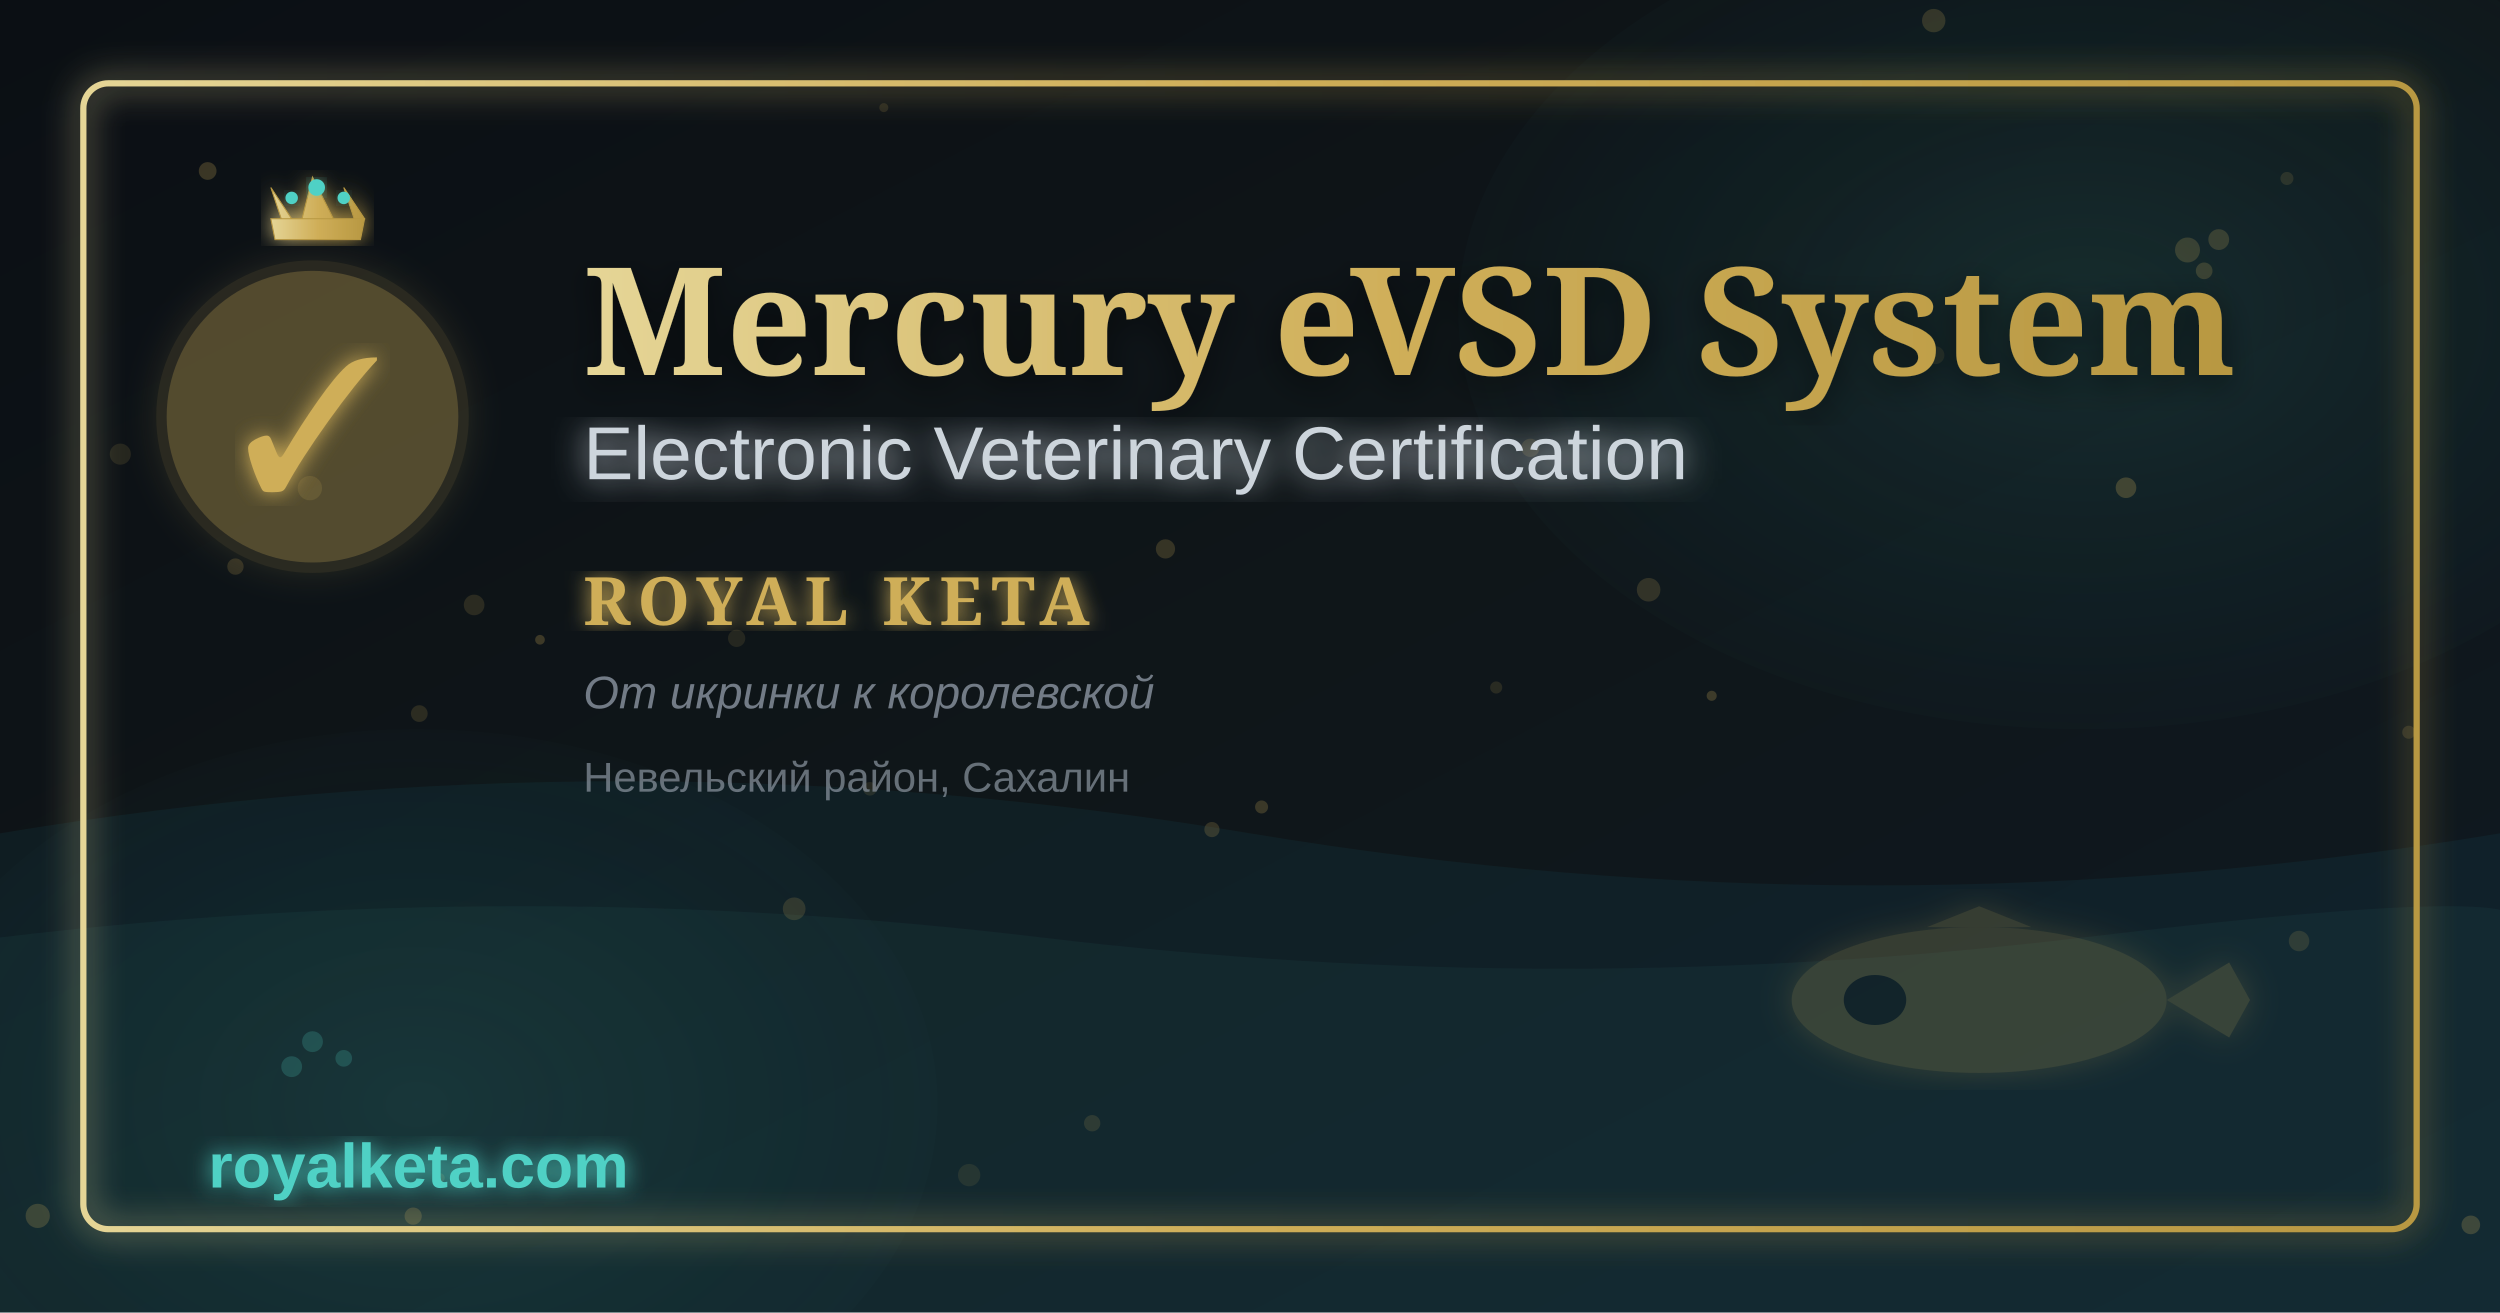
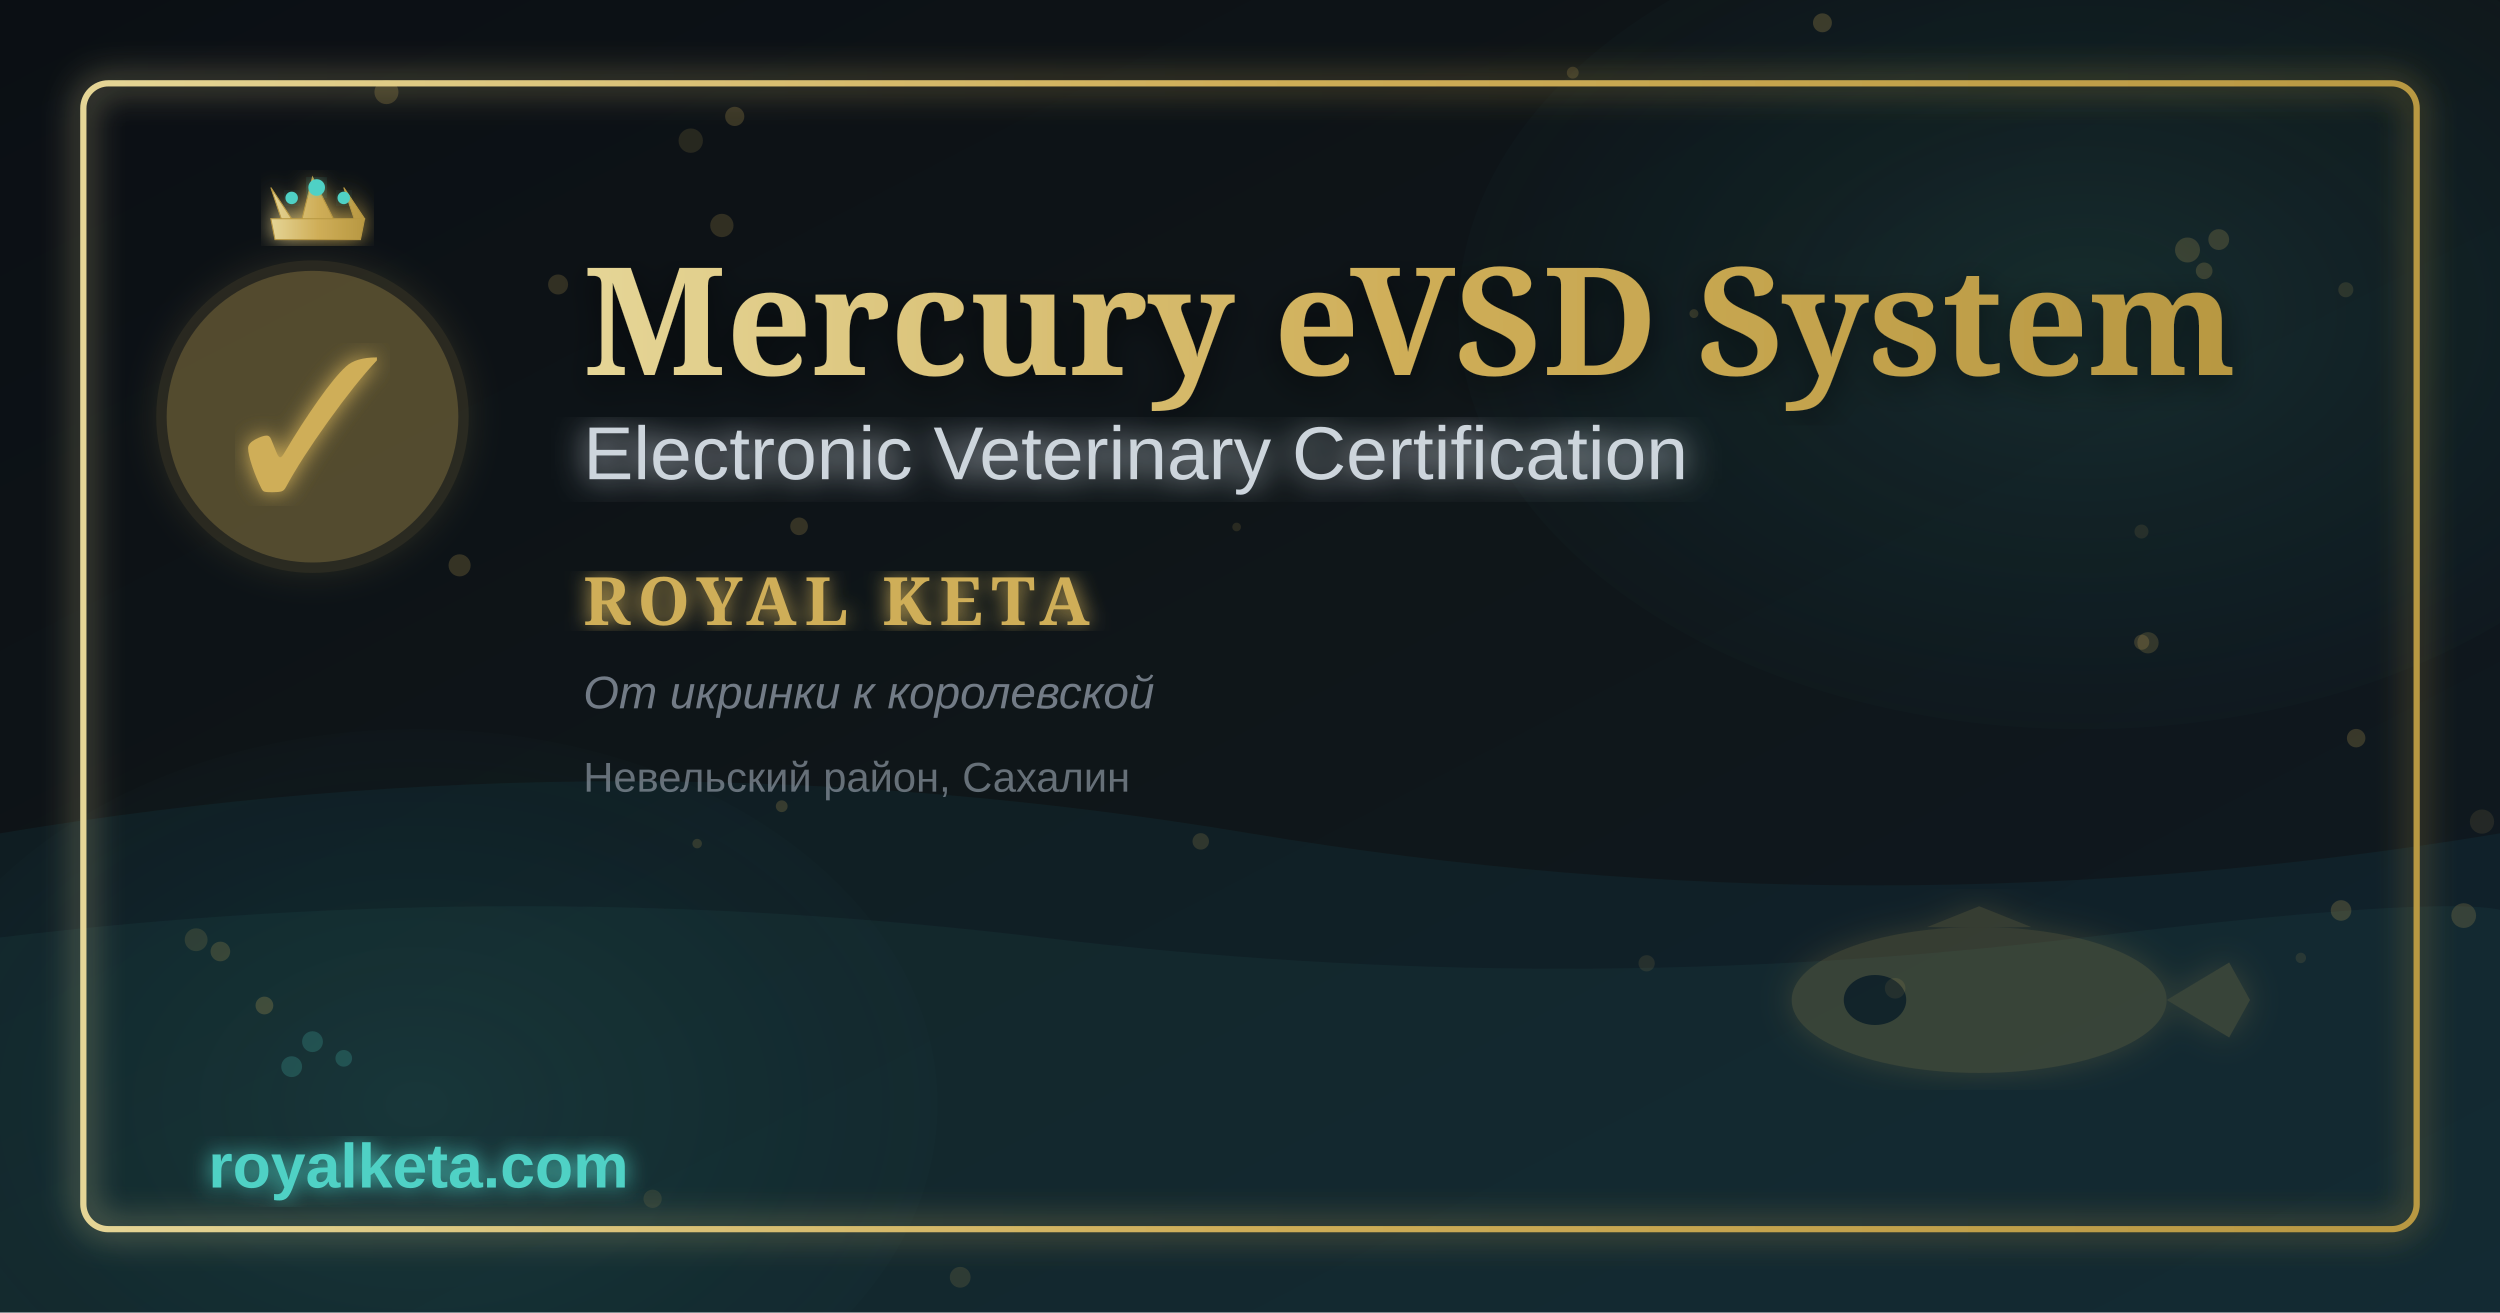
<svg xmlns="http://www.w3.org/2000/svg" width="1200" height="630">
  <defs>
    <linearGradient id="bgGradient" x1="0%" y1="0%" x2="100%" y2="100%">
      <stop offset="0%" style="stop-color:#0B0F14;stop-opacity:1" />
      <stop offset="50%" style="stop-color:#0F1619;stop-opacity:1" />
      <stop offset="100%" style="stop-color:#0F1922;stop-opacity:1" />
    </linearGradient>
    <linearGradient id="goldGradient" x1="0%" y1="0%" x2="100%" y2="0%">
      <stop offset="0%" style="stop-color:#E5D596;stop-opacity:1" />
      <stop offset="50%" style="stop-color:#CFAE58;stop-opacity:1" />
      <stop offset="100%" style="stop-color:#B89842;stop-opacity:1" />
    </linearGradient>
    <radialGradient id="oceanGradient" cx="50%" cy="50%" r="50%">
      <stop offset="0%" style="stop-color:#4FD1C5;stop-opacity:0.3" />
      <stop offset="100%" style="stop-color:#1E90A0;stop-opacity:0.05" />
    </radialGradient>
    <filter id="glow">
      <feGaussianBlur stdDeviation="5" result="coloredBlur" />
      <feMerge>
        <feMergeNode in="coloredBlur" />
        <feMergeNode in="SourceGraphic" />
      </feMerge>
    </filter>
    <filter id="softGlow">
      <feGaussianBlur stdDeviation="8" result="coloredBlur" />
      <feMerge>
        <feMergeNode in="coloredBlur" />
        <feMergeNode in="SourceGraphic" />
      </feMerge>
    </filter>
    <filter id="shadow">
      <feDropShadow dx="0" dy="4" stdDeviation="8" flood-color="#000000" flood-opacity="0.5" />
    </filter>
  </defs>
  <rect width="1200" height="630" fill="url(#bgGradient)" />
  <ellipse cx="1000" cy="150" rx="300" ry="200" fill="url(#oceanGradient)" opacity="0.4" />
  <ellipse cx="200" cy="530" rx="250" ry="180" fill="url(#oceanGradient)" opacity="0.3" />
  <path d="M 0 400 Q 300 350 600 400 T 1200 400 L 1200 630 L 0 630 Z" fill="#1E90A0" opacity="0.08" />
  <path d="M 0 450 Q 250 420 500 450 T 1000 450 T 1200 450 L 1200 630 L 0 630 Z" fill="#4FD1C5" opacity="0.05" />
-   <circle cx="201.26" cy="342.521" r="4.019" fill="#CFAE58" opacity="0.155" />
-   <circle cx="99.674" cy="82.075" r="4.257" fill="#CFAE58" opacity="0.236" />
-   <circle cx="734.588" cy="214.954" r="4.383" fill="#CFAE58" opacity="0.141" />
-   <circle cx="417.557" cy="378.627" r="3.255" fill="#CFAE58" opacity="0.122" />
-   <circle cx="1103.549" cy="451.696" r="4.925" fill="#CFAE58" opacity="0.151" />
-   <circle cx="718.171" cy="329.996" r="2.906" fill="#CFAE58" opacity="0.139" />
-   <circle cx="381.204" cy="436.23" r="5.446" fill="#CFAE58" opacity="0.169" />
-   <circle cx="821.615" cy="333.98" r="2.418" fill="#CFAE58" opacity="0.242" />
-   <circle cx="1156.21" cy="351.481" r="3.132" fill="#CFAE58" opacity="0.159" />
-   <circle cx="605.555" cy="387.345" r="3.124" fill="#CFAE58" opacity="0.226" />
-   <circle cx="211.245" cy="565.403" r="2.231" fill="#CFAE58" opacity="0.175" />
-   <circle cx="113.013" cy="271.959" r="3.924" fill="#CFAE58" opacity="0.186" />
-   <circle cx="928.185" cy="9.894" r="5.615" fill="#CFAE58" opacity="0.193" />
-   <circle cx="559.427" cy="263.48" r="4.61" fill="#CFAE58" opacity="0.207" />
-   <circle cx="791.334" cy="283.082" r="5.66" fill="#CFAE58" opacity="0.182" />
-   <circle cx="929.01" cy="170.485" r="4.296" fill="#CFAE58" opacity="0.118" />
-   <circle cx="465.188" cy="564.053" r="5.366" fill="#CFAE58" opacity="0.104" />
-   <circle cx="148.733" cy="234.307" r="5.844" fill="#CFAE58" opacity="0.148" />
-   <circle cx="353.586" cy="306.39" r="4.148" fill="#CFAE58" opacity="0.124" />
-   <circle cx="1020.478" cy="234.112" r="4.949" fill="#CFAE58" opacity="0.247" />
-   <circle cx="581.727" cy="398.19" r="3.642" fill="#CFAE58" opacity="0.195" />
-   <circle cx="18.109" cy="583.631" r="5.816" fill="#CFAE58" opacity="0.211" />
-   <circle cx="198.328" cy="583.731" r="4.132" fill="#CFAE58" opacity="0.206" />
-   <circle cx="227.583" cy="290.375" r="4.954" fill="#CFAE58" opacity="0.15" />
-   <circle cx="259.192" cy="307.084" r="2.327" fill="#CFAE58" opacity="0.239" />
-   <circle cx="57.748" cy="217.986" r="5.066" fill="#CFAE58" opacity="0.127" />
-   <circle cx="1185.996" cy="587.943" r="4.476" fill="#CFAE58" opacity="0.23" />
-   <circle cx="1097.731" cy="85.669" r="3.129" fill="#CFAE58" opacity="0.139" />
-   <circle cx="524.246" cy="539.154" r="3.92" fill="#CFAE58" opacity="0.146" />
-   <circle cx="424.224" cy="51.664" r="2.155" fill="#CFAE58" opacity="0.144" />
+   <circle cx="331.558" cy="67.514" r="5.851" fill="#CFAE58" opacity="0.138" />
+   <circle cx="346.491" cy="108.222" r="5.596" fill="#CFAE58" opacity="0.187" />
+   <circle cx="105.781" cy="456.713" r="4.716" fill="#CFAE58" opacity="0.197" />
+   <circle cx="1028.012" cy="308.252" r="3.635" fill="#CFAE58" opacity="0.206" />
+   <circle cx="1191.356" cy="394.362" r="5.814" fill="#CFAE58" opacity="0.113" />
+   <circle cx="1031.042" cy="308.534" r="5.104" fill="#CFAE58" opacity="0.184" />
+   <circle cx="813.088" cy="150.525" r="2.14" fill="#CFAE58" opacity="0.203" />
+   <circle cx="220.607" cy="271.368" r="5.299" fill="#CFAE58" opacity="0.21" />
+   <circle cx="126.921" cy="482.643" r="4.262" fill="#CFAE58" opacity="0.233" />
+   <circle cx="94.145" cy="451.074" r="5.484" fill="#CFAE58" opacity="0.149" />
+   <circle cx="1182.574" cy="439.477" r="5.942" fill="#CFAE58" opacity="0.193" />
+   <circle cx="383.555" cy="252.63" r="4.238" fill="#CFAE58" opacity="0.204" />
+   <circle cx="790.386" cy="462.388" r="3.909" fill="#CFAE58" opacity="0.116" />
+   <circle cx="1130.954" cy="354.309" r="4.436" fill="#CFAE58" opacity="0.222" />
+   <circle cx="267.884" cy="136.554" r="4.805" fill="#CFAE58" opacity="0.19" />
+   <circle cx="185.496" cy="44.213" r="5.767" fill="#CFAE58" opacity="0.222" />
+   <circle cx="313.251" cy="575.412" r="4.388" fill="#CFAE58" opacity="0.118" />
+   <circle cx="375.227" cy="386.996" r="2.823" fill="#CFAE58" opacity="0.206" />
+   <circle cx="1027.909" cy="255.135" r="3.358" fill="#CFAE58" opacity="0.112" />
+   <circle cx="352.665" cy="55.878" r="4.615" fill="#CFAE58" opacity="0.223" />
+   <circle cx="593.584" cy="252.958" r="2.071" fill="#CFAE58" opacity="0.137" />
+   <circle cx="460.89" cy="613.085" r="4.991" fill="#CFAE58" opacity="0.146" />
+   <circle cx="874.771" cy="10.954" r="4.544" fill="#CFAE58" opacity="0.237" />
+   <circle cx="754.93" cy="34.881" r="2.846" fill="#CFAE58" opacity="0.195" />
+   <circle cx="576.361" cy="403.864" r="3.955" fill="#CFAE58" opacity="0.17" />
+   <circle cx="334.635" cy="404.927" r="2.281" fill="#CFAE58" opacity="0.172" />
+   <circle cx="909.665" cy="474.383" r="4.941" fill="#CFAE58" opacity="0.118" />
+   <circle cx="1123.697" cy="437.02" r="4.945" fill="#CFAE58" opacity="0.215" />
+   <circle cx="1125.996" cy="139.085" r="3.614" fill="#CFAE58" opacity="0.142" />
+   <circle cx="1104.4" cy="459.802" r="2.495" fill="#CFAE58" opacity="0.118" />
  <rect x="40" y="40" width="1120" height="550" fill="none" stroke="url(#goldGradient)" stroke-width="3" rx="12" filter="url(#softGlow)" />
  <circle cx="150" cy="200" r="75" fill="#CFAE58" opacity="0.15" filter="url(#softGlow)" />
  <circle cx="150" cy="200" r="70" fill="#CFAE58" opacity="0.25" />
  <text x="150" y="235" font-size="90" text-anchor="middle" fill="#CFAE58" filter="url(#glow)">✓</text>
  <g transform="translate(100, 70)">
    <path d="M 30 20 L 40 35 L 35 35 Z M 50 15 L 60 35 L 45 35 Z M 65 20 L 75 35 L 70 35 Z M 30 35 L 75 35 L 73 45 L 32 45 Z" fill="url(#goldGradient)" filter="url(#glow)" stroke="#B89842" stroke-width="0.5" />
    <circle cx="40" cy="25" r="3" fill="#4FD1C5" filter="url(#glow)" />
    <circle cx="52" cy="20" r="4" fill="#4FD1C5" filter="url(#glow)" />
    <circle cx="65" cy="25" r="3" fill="#4FD1C5" filter="url(#glow)" />
  </g>
  <text x="280" y="180" font-family="Georgia, serif" font-size="72" font-weight="bold" fill="url(#goldGradient)" filter="url(#shadow)">Mercury eVSD System</text>
  <text x="280" y="230" font-family="Arial, sans-serif" font-size="36" fill="#D6DEE6" opacity="0.95" filter="url(#softGlow)">Electronic Veterinary Certification</text>
  <text x="280" y="300" font-family="Georgia, serif" font-size="32" font-weight="bold" fill="#CFAE58" letter-spacing="4" filter="url(#glow)">ROYAL KETA</text>
  <text x="280" y="340" font-family="Arial, sans-serif" font-size="22" font-style="italic" fill="#8B95A1" opacity="0.8">От икринки к королевской</text>
  <text x="280" y="380" font-family="Arial, sans-serif" font-size="20" fill="#8B95A1" opacity="0.7">Невельский район, Сахалин</text>
  <text x="100" y="570" font-family="Arial, sans-serif" font-size="30" font-weight="bold" fill="#4FD1C5" filter="url(#glow)">royalketa.com</text>
  <g transform="translate(950, 480)" opacity="0.2" filter="url(#softGlow)">
    <ellipse cx="0" cy="0" rx="90" ry="35" fill="#CFAE58" />
    <path d="M 90 0 L 120 -18 L 130 0 L 120 18 Z" fill="#CFAE58" />
    <path d="M -25 -35 L 0 -45 L 25 -35 Z" fill="#CFAE58" />
    <ellipse cx="-50" cy="0" rx="15" ry="12" fill="#0B0F14" />
  </g>
  <g opacity="0.2">
    <circle cx="1050" cy="120" r="6" fill="#CFAE58" />
    <circle cx="1065" cy="115" r="5" fill="#CFAE58" />
    <circle cx="1058" cy="130" r="4" fill="#CFAE58" />
    <circle cx="150" cy="500" r="5" fill="#4FD1C5" />
    <circle cx="165" cy="508" r="4" fill="#4FD1C5" />
    <circle cx="140" cy="512" r="5" fill="#4FD1C5" />
  </g>
</svg>
